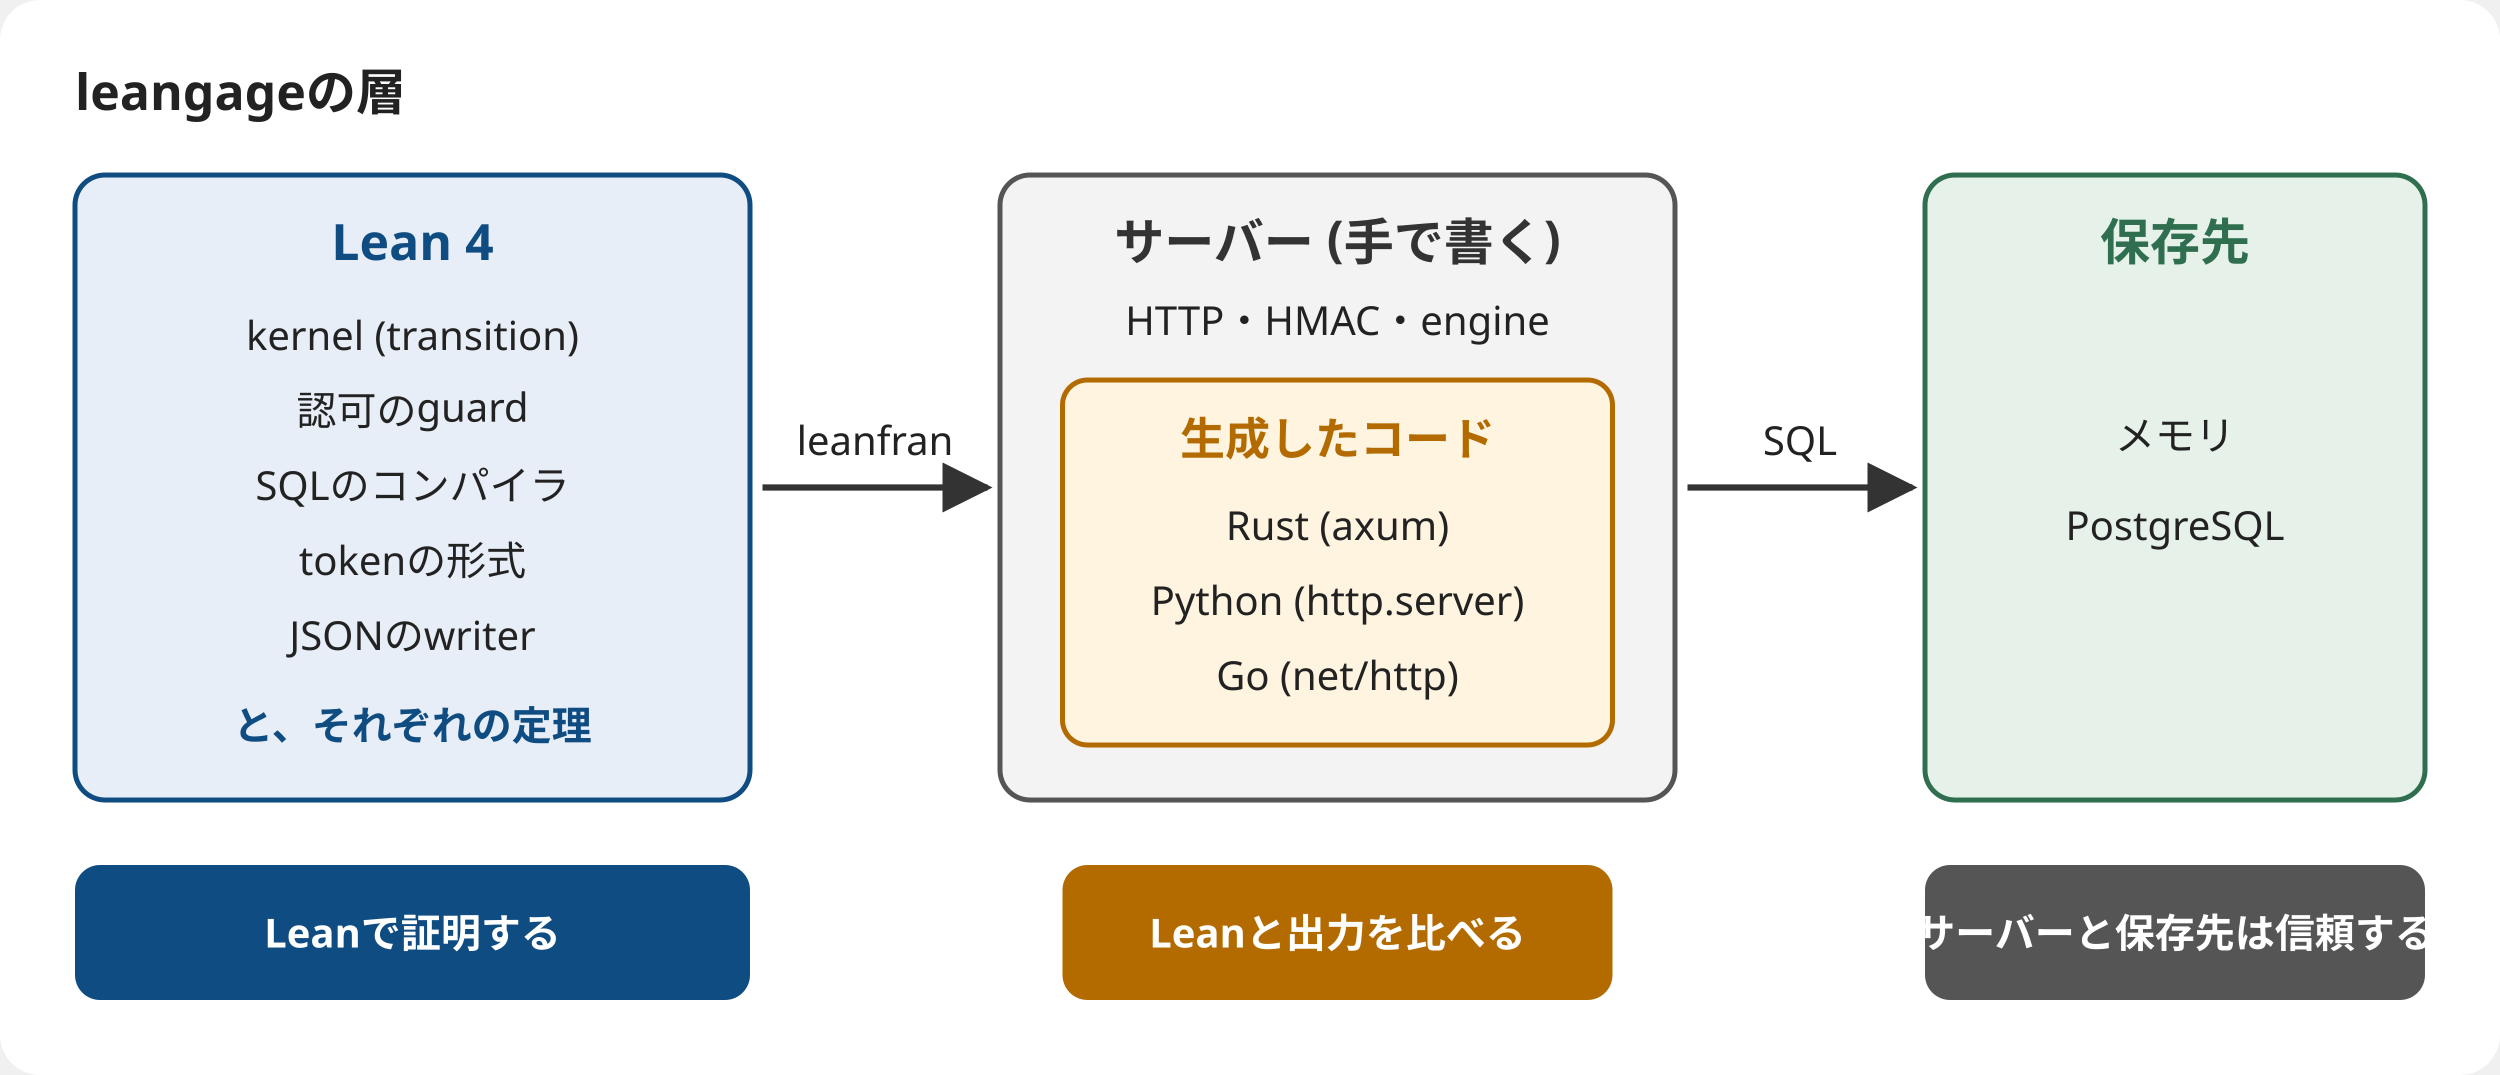
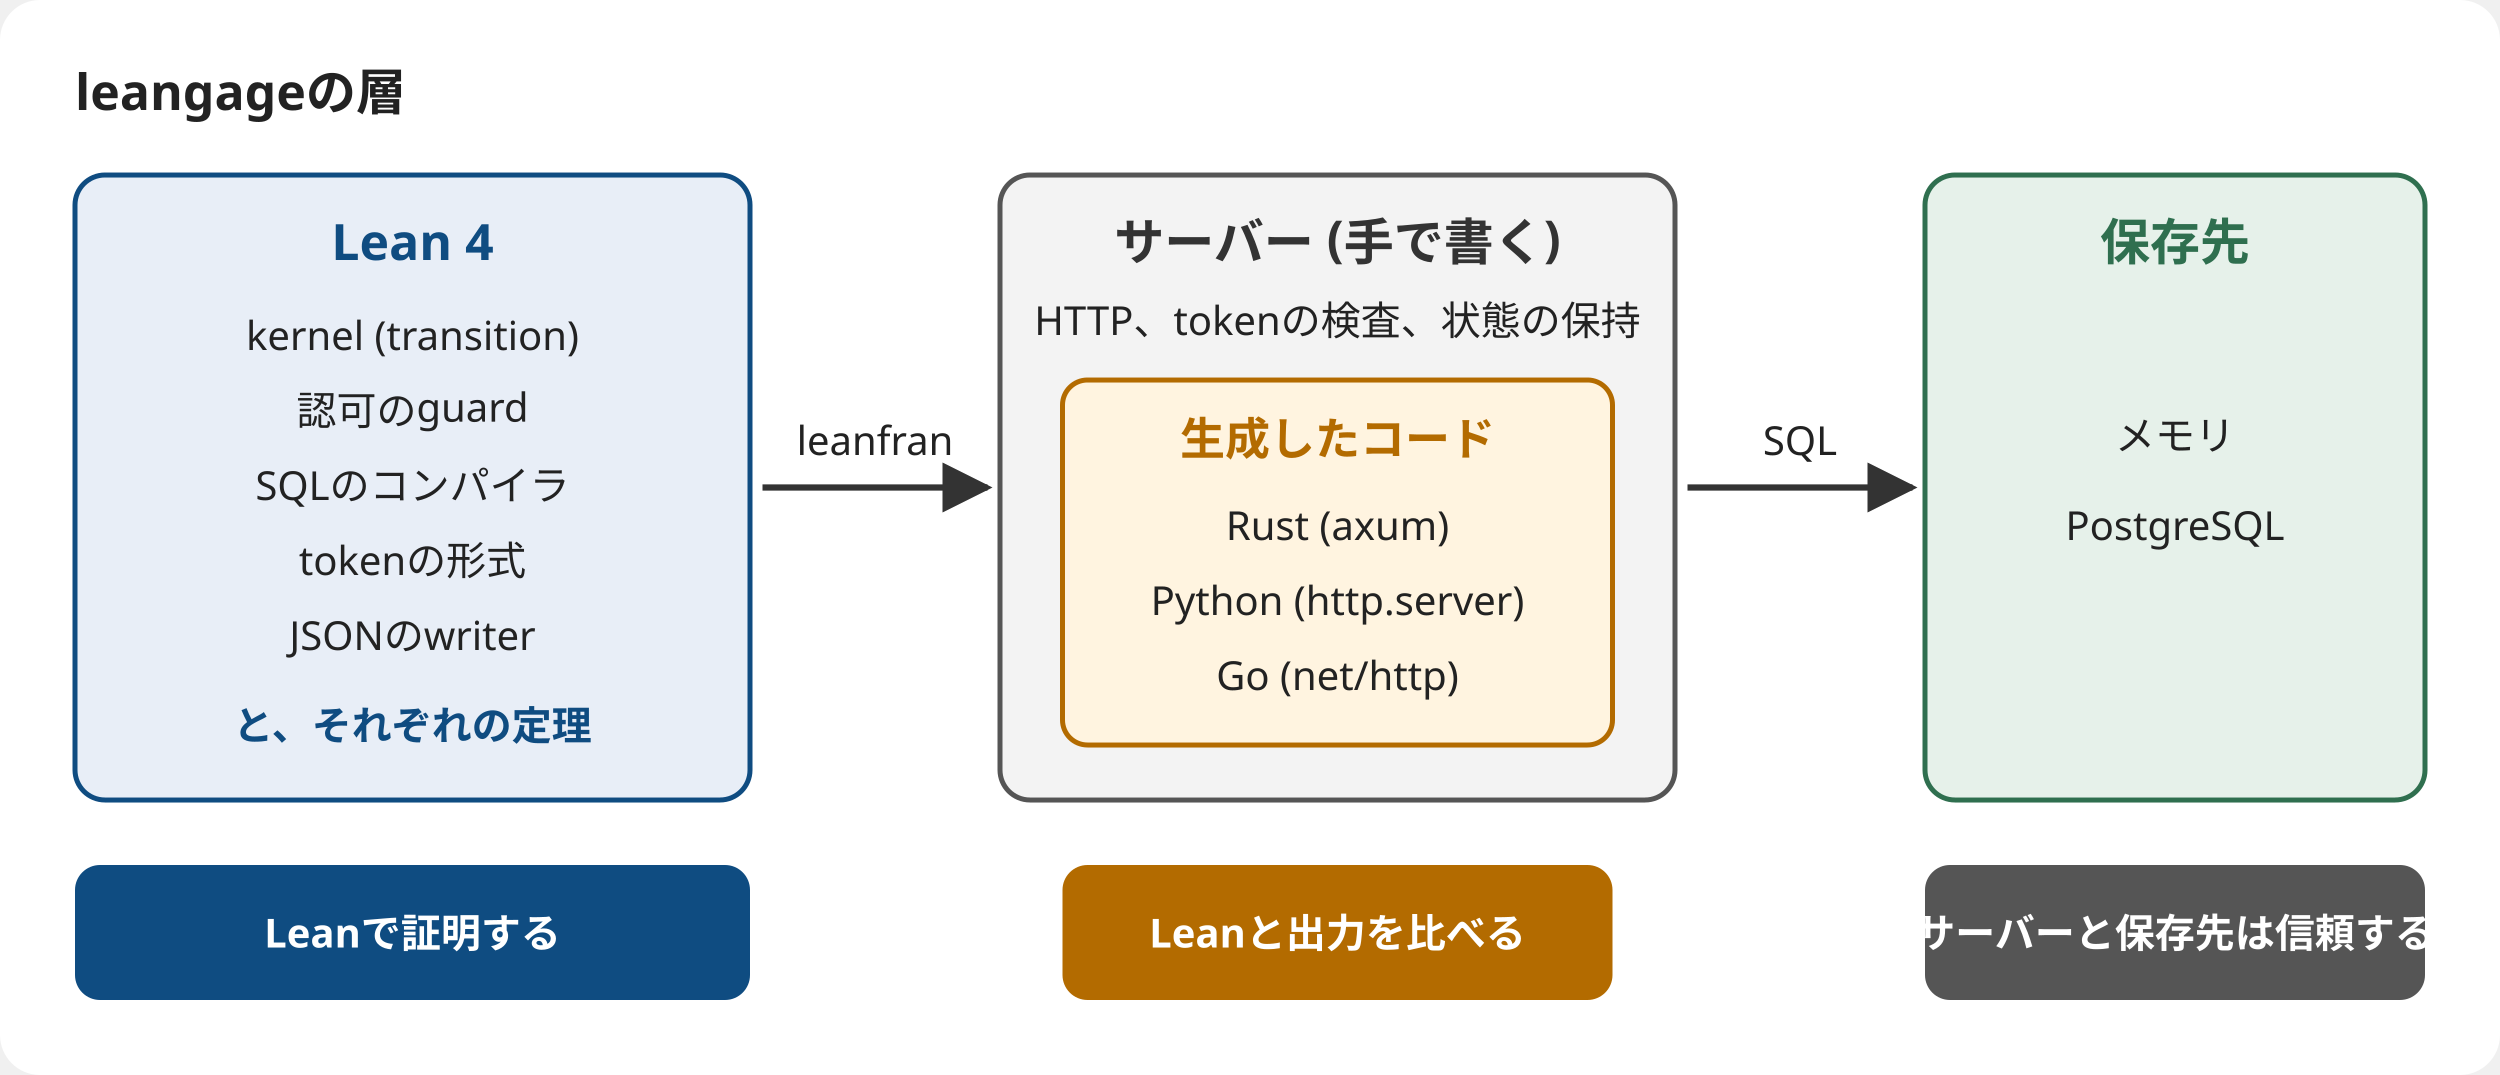
<svg xmlns="http://www.w3.org/2000/svg" width="1000" height="430" viewBox="0 0 1000 430" font-family="sans-serif">
  <defs>
    <marker id="a" viewBox="0 0 10 10" refX="9" refY="5" markerWidth="8" markerHeight="8" orient="auto">
      <path d="M0,0 L10,5 L0,10 z" fill="#333" />
    </marker>
  </defs>
  <rect x="0" y="0" width="1000" height="430" rx="16" fill="#fff" />
  <text x="30" y="44" font-size="20" font-weight="bold" fill="#222">leangageの層</text>
  <rect x="30" y="70" width="270" height="250" rx="12" fill="#e8eef7" stroke="#0f4c81" stroke-width="2" />
  <text x="165" y="104" font-size="20" font-weight="bold" text-anchor="middle" fill="#0f4c81">Lean 4</text>
  <text x="165" y="140" font-size="16" text-anchor="middle" fill="#222">kernel (transition)</text>
  <text x="165" y="170" font-size="16" text-anchor="middle" fill="#222">認可のguard</text>
  <text x="165" y="200" font-size="16" text-anchor="middle" fill="#222">SQLのコンパイラ</text>
  <text x="165" y="230" font-size="16" text-anchor="middle" fill="#222">tokenの形式</text>
  <text x="165" y="260" font-size="16" text-anchor="middle" fill="#222">JSONのwriter</text>
  <text x="165" y="296" font-size="16" font-weight="bold" text-anchor="middle" fill="#0f4c81">と、それぞれの定理</text>
  <line x1="305" y1="195" x2="395" y2="195" stroke="#333" stroke-width="2.5" marker-end="url(#a)" />
  <text x="350" y="182" font-size="16" text-anchor="middle" fill="#222">leanfran</text>
  <rect x="400" y="70" width="270" height="250" rx="12" fill="#f3f3f3" stroke="#555" stroke-width="2" />
  <text x="535" y="104" font-size="20" font-weight="bold" text-anchor="middle" fill="#333">サーバー (手で書く)</text>
-   <text x="535" y="134" font-size="16" text-anchor="middle" fill="#222">HTTP・HMAC・engine</text>
+   <text x="535" y="134" font-size="16" text-anchor="middle" fill="#222">HTTP、tokenの検査、状態の保持</text>
  <rect x="425" y="152" width="220" height="146" rx="10" fill="#fff4e0" stroke="#b36b00" stroke-width="2" />
  <text x="535" y="182" font-size="18" font-weight="bold" text-anchor="middle" fill="#b36b00">生成したコード</text>
  <text x="535" y="216" font-size="16" text-anchor="middle" fill="#222">Rust (axum)</text>
  <text x="535" y="246" font-size="16" text-anchor="middle" fill="#222">Python (http.server)</text>
  <text x="535" y="276" font-size="16" text-anchor="middle" fill="#222">Go (net/http)</text>
  <line x1="675" y1="195" x2="765" y2="195" stroke="#333" stroke-width="2.5" marker-end="url(#a)" />
  <text x="720" y="182" font-size="16" text-anchor="middle" fill="#222">SQL</text>
  <rect x="770" y="70" width="200" height="250" rx="12" fill="#e6f1ea" stroke="#2f6f4f" stroke-width="2" />
  <text x="870" y="104" font-size="20" font-weight="bold" text-anchor="middle" fill="#2f6f4f">保存先</text>
  <text x="870" y="180" font-size="16" text-anchor="middle" fill="#222">メモリ</text>
  <text x="870" y="216" font-size="16" text-anchor="middle" fill="#222">PostgreSQL</text>
  <rect x="30" y="346" width="270" height="54" rx="10" fill="#0f4c81" />
  <text x="165" y="379" font-size="16" font-weight="bold" text-anchor="middle" fill="#fff">Leanで証明する</text>
  <rect x="425" y="346" width="220" height="54" rx="10" fill="#b36b00" />
  <text x="535" y="379" font-size="16" font-weight="bold" text-anchor="middle" fill="#fff">Leanと出力を比べる</text>
  <rect x="770" y="346" width="200" height="54" rx="10" fill="#555" />
  <text x="870" y="379" font-size="16" font-weight="bold" text-anchor="middle" fill="#fff">サーバーと保存先は信頼する</text>
</svg>
